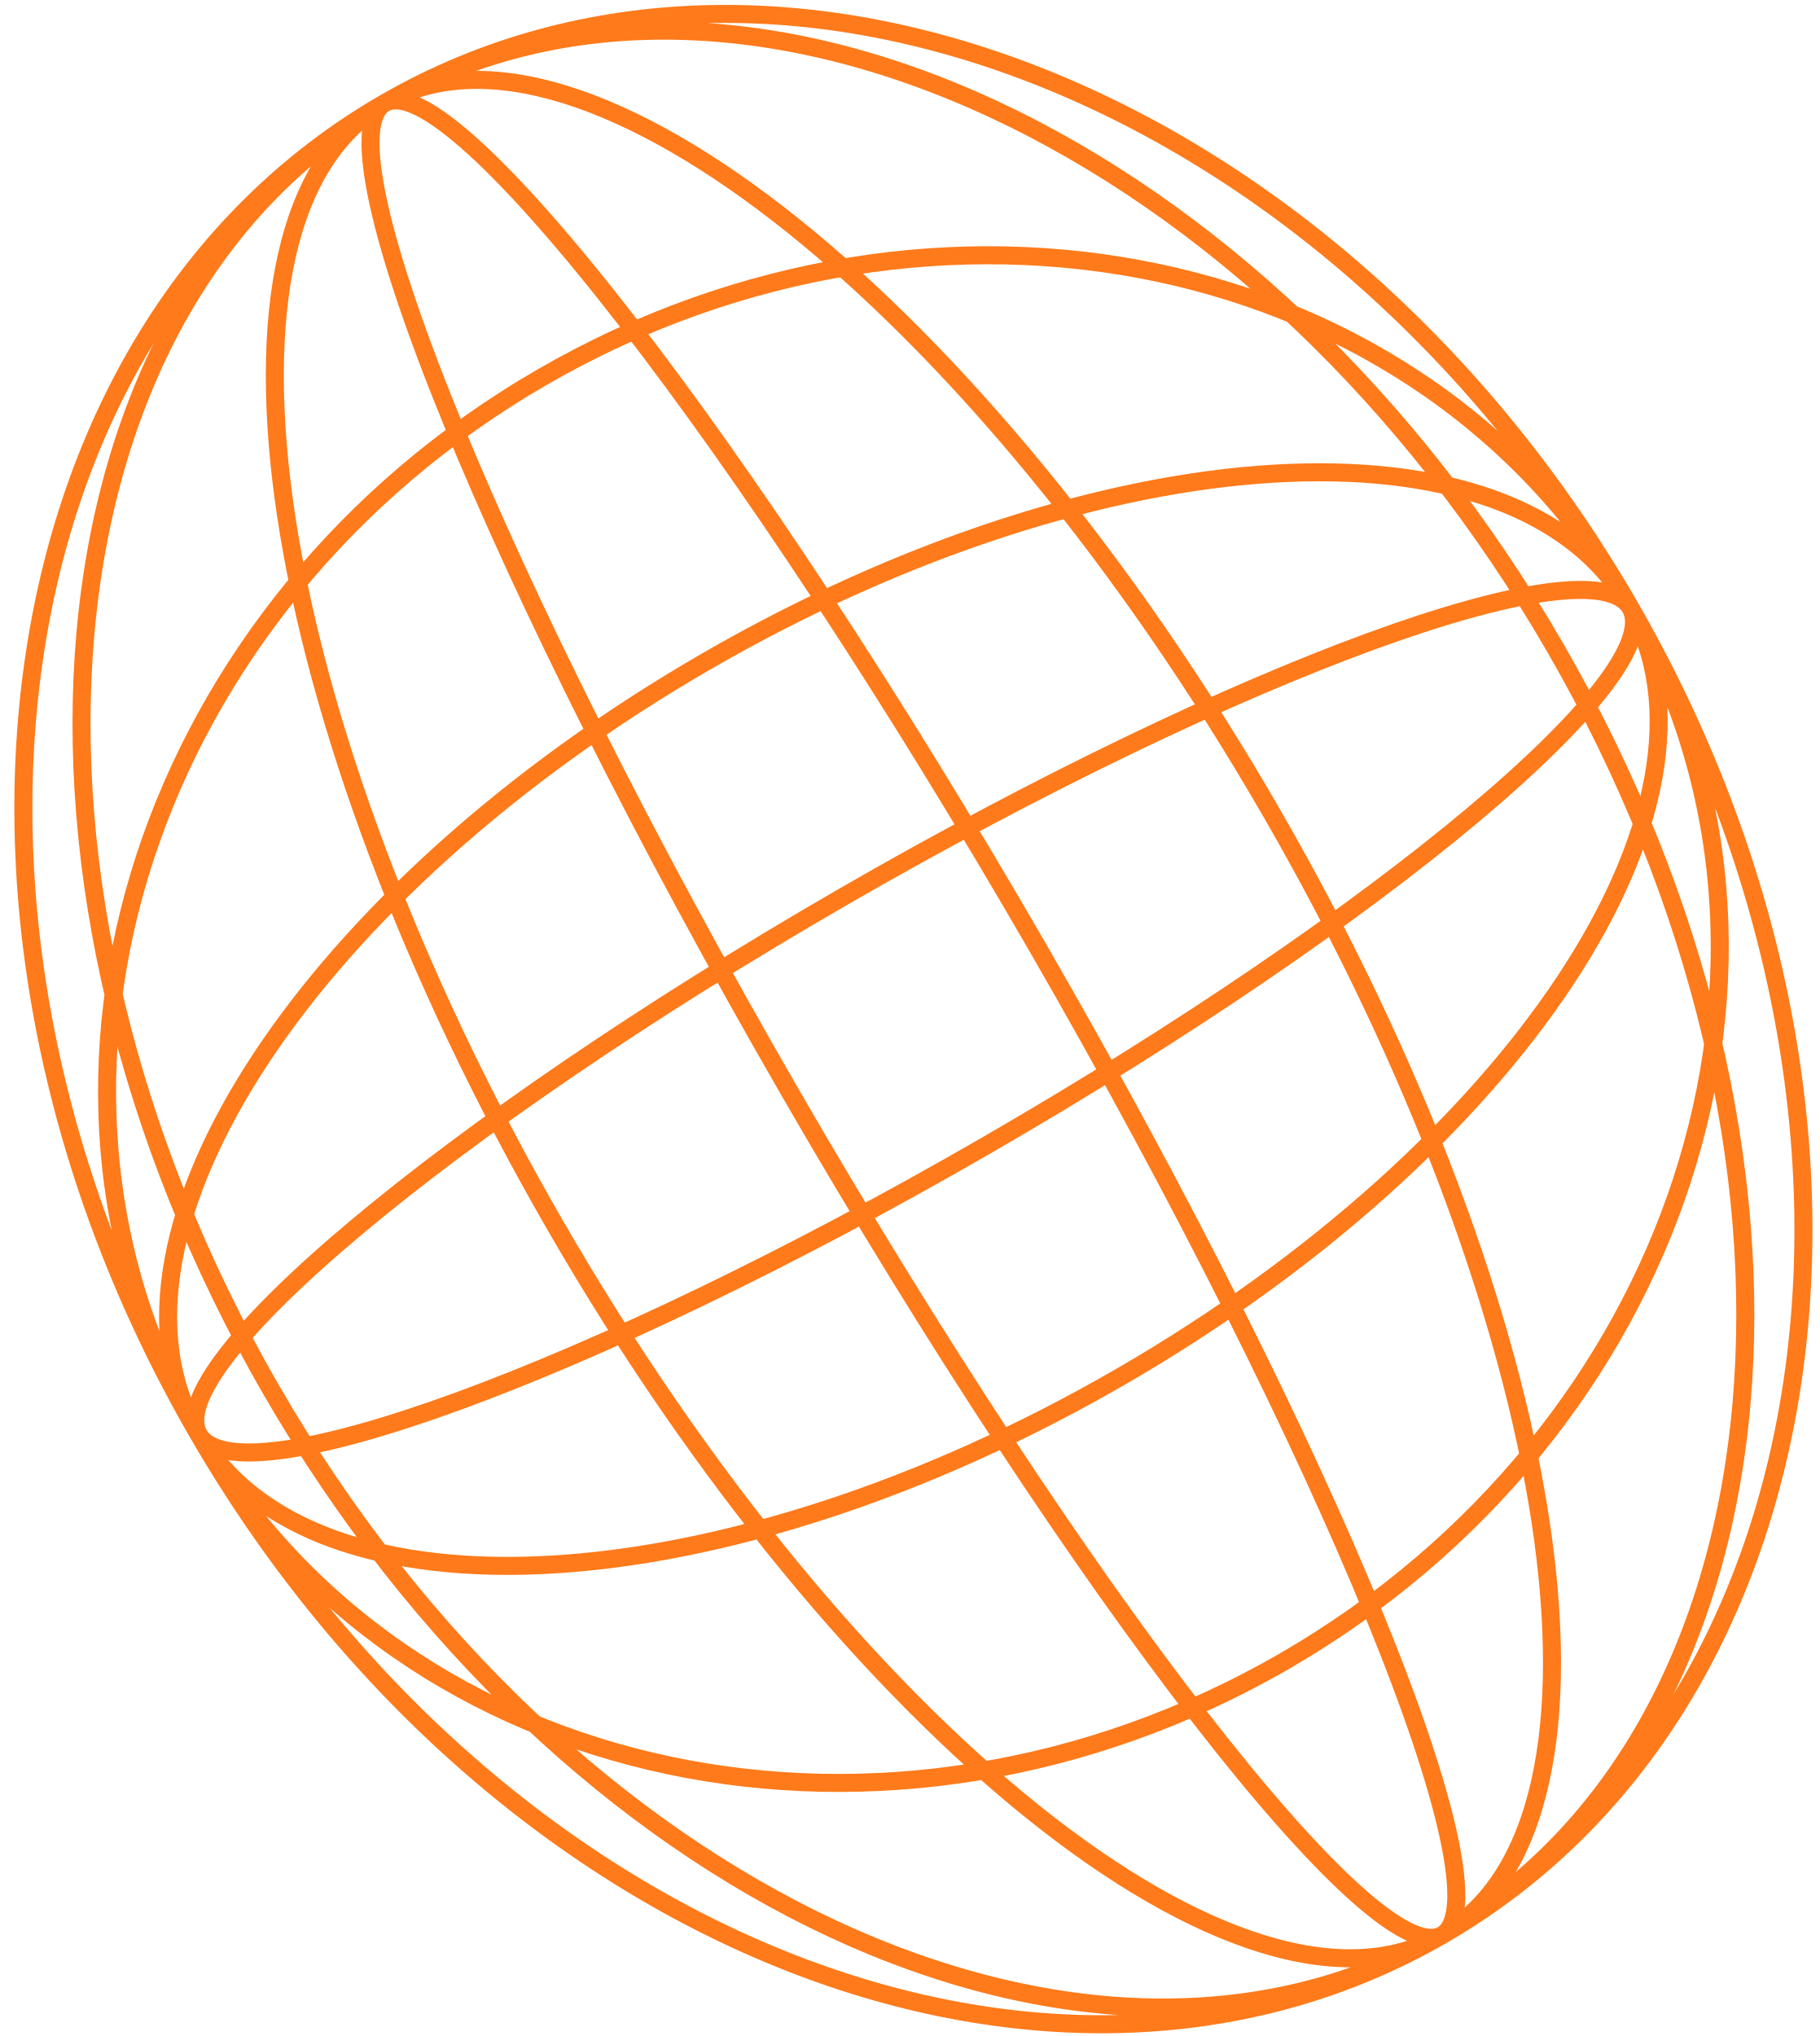
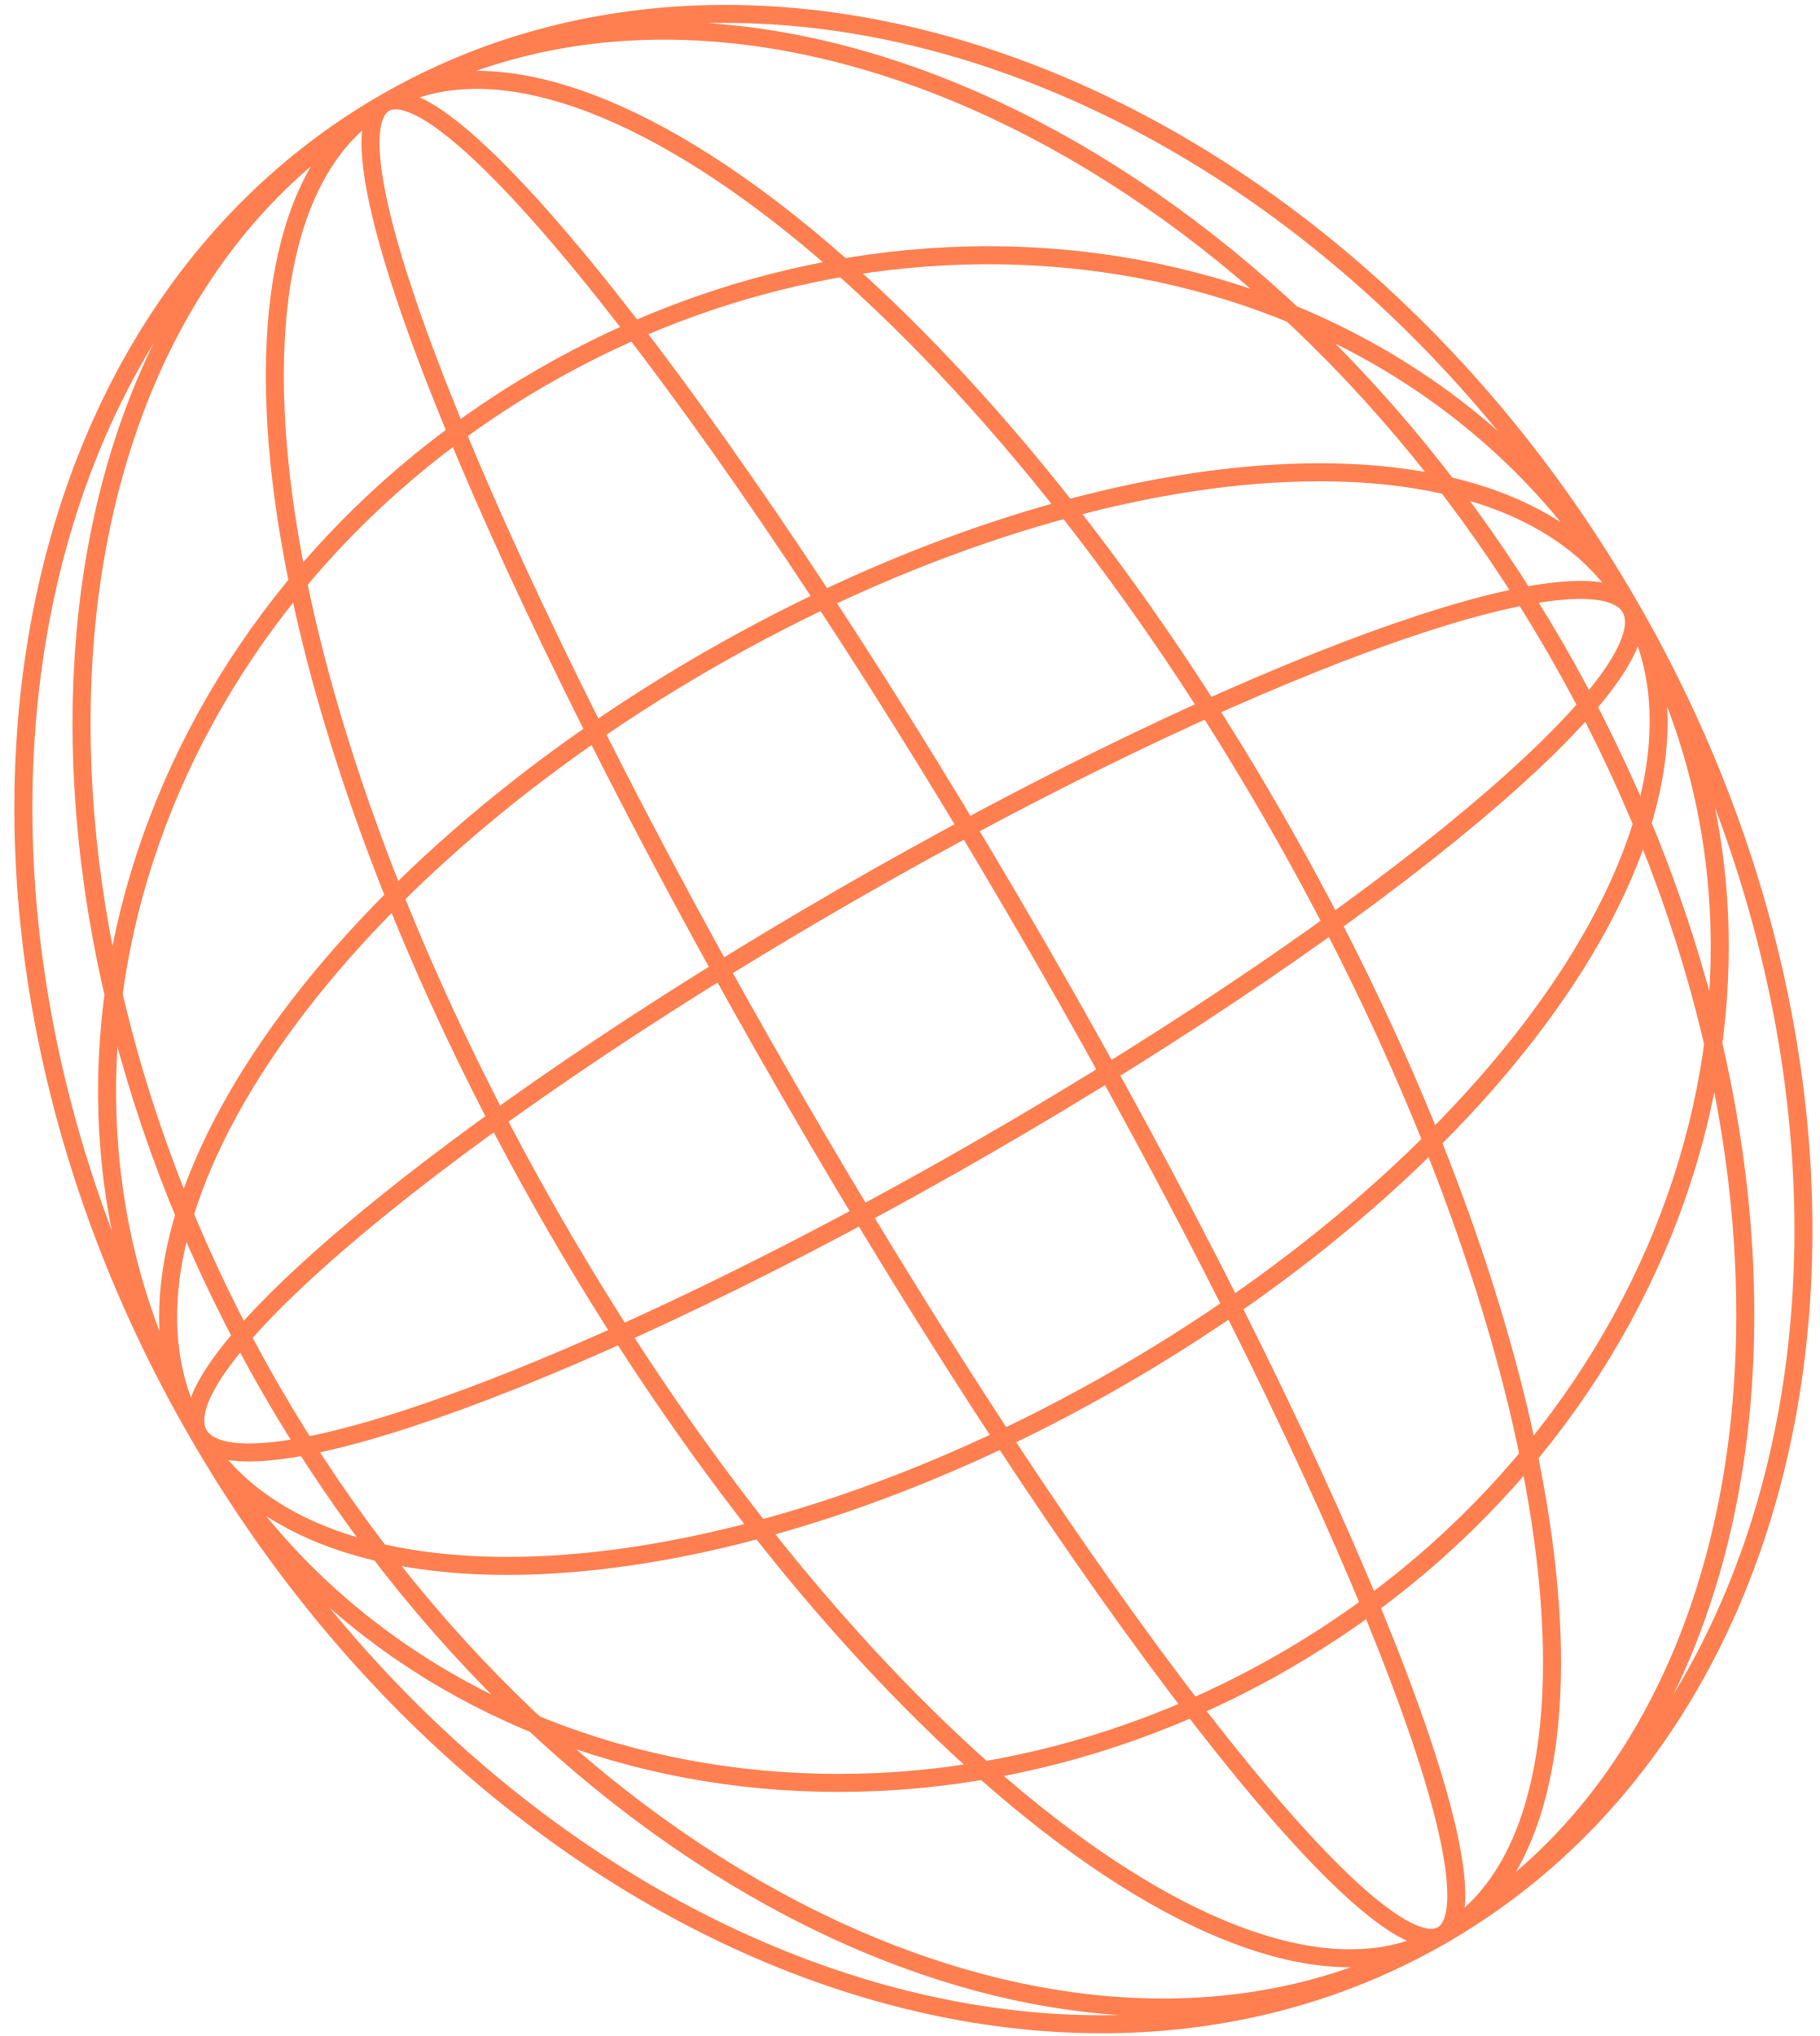
<svg xmlns="http://www.w3.org/2000/svg" width="101" height="113" viewBox="0 0 101 113" fill="none">
-   <path stroke="#ff7a1a" d="M80.05 107.398c-21.944 12.67-52.875.18-69.085-27.896m69.086 27.896c21.945-12.67 26.594-45.702 10.384-73.778M80.05 107.398c-19.686 11.366-48.786-2.181-64.996-30.258C-1.155 49.063 1.663 17.09 21.35 5.723m58.702 101.675c19.686-11.366 22.504-43.34 6.293-71.417C70.134 7.904 41.034-5.642 21.35 5.723m58.702 101.675c-10.973 6.335-33.009-11.29-49.219-39.367-16.21-28.077-20.456-55.973-9.483-62.308m58.702 101.675c10.972-6.335 6.726-34.231-9.484-62.308C54.357 17.013 32.322-.612 21.35 5.723m58.702 101.675c3.74-2.159-6.262-26.77-22.456-54.818S25.089 3.564 21.349 5.723m58.702 101.675c-3.74 2.159-20.053-18.808-36.246-46.856C27.61 32.493 17.609 7.882 21.349 5.723M10.965 79.502C-5.245 51.425-.596 18.393 21.349 5.723M10.965 79.502c11.366 19.686 38.37 25.373 60.314 12.703 21.946-12.67 30.522-38.9 19.156-58.585m-79.47 45.882C-.401 59.816 8.175 33.586 30.121 20.916c21.945-12.67 48.948-6.982 60.314 12.704m-79.47 45.882c6.335 10.972 29.26 9.596 51.206-3.074C84.115 63.758 96.77 44.592 90.434 33.62m-79.47 45.882C4.63 68.529 17.285 49.363 39.23 36.693c21.945-12.67 44.87-14.046 51.205-3.073M21.349 5.723c21.945-12.67 52.876-.18 69.086 27.897M54.749 63.573C32.778 76.258 13.192 83.358 11.033 79.618c-2.16-3.74 13.783-17.15 35.754-29.836 21.97-12.685 41.557-19.785 43.716-16.045 2.159 3.74-13.783 17.15-35.754 29.836Z" />
+   <path stroke="#ff7f50" d="M80.05 107.398c-21.944 12.67-52.875.18-69.085-27.896m69.086 27.896c21.945-12.67 26.594-45.702 10.384-73.778M80.05 107.398c-19.686 11.366-48.786-2.181-64.996-30.258C-1.155 49.063 1.663 17.09 21.35 5.723m58.702 101.675c19.686-11.366 22.504-43.34 6.293-71.417C70.134 7.904 41.034-5.642 21.35 5.723m58.702 101.675c-10.973 6.335-33.009-11.29-49.219-39.367-16.21-28.077-20.456-55.973-9.483-62.308m58.702 101.675c10.972-6.335 6.726-34.231-9.484-62.308C54.357 17.013 32.322-.612 21.35 5.723m58.702 101.675c3.74-2.159-6.262-26.77-22.456-54.818S25.089 3.564 21.349 5.723m58.702 101.675c-3.74 2.159-20.053-18.808-36.246-46.856C27.61 32.493 17.609 7.882 21.349 5.723M10.965 79.502C-5.245 51.425-.596 18.393 21.349 5.723M10.965 79.502c11.366 19.686 38.37 25.373 60.314 12.703 21.946-12.67 30.522-38.9 19.156-58.585m-79.47 45.882C-.401 59.816 8.175 33.586 30.121 20.916c21.945-12.67 48.948-6.982 60.314 12.704m-79.47 45.882c6.335 10.972 29.26 9.596 51.206-3.074C84.115 63.758 96.77 44.592 90.434 33.62m-79.47 45.882C4.63 68.529 17.285 49.363 39.23 36.693c21.945-12.67 44.87-14.046 51.205-3.073M21.349 5.723c21.945-12.67 52.876-.18 69.086 27.897M54.749 63.573C32.778 76.258 13.192 83.358 11.033 79.618c-2.16-3.74 13.783-17.15 35.754-29.836 21.97-12.685 41.557-19.785 43.716-16.045 2.159 3.74-13.783 17.15-35.754 29.836Z" />
</svg>
